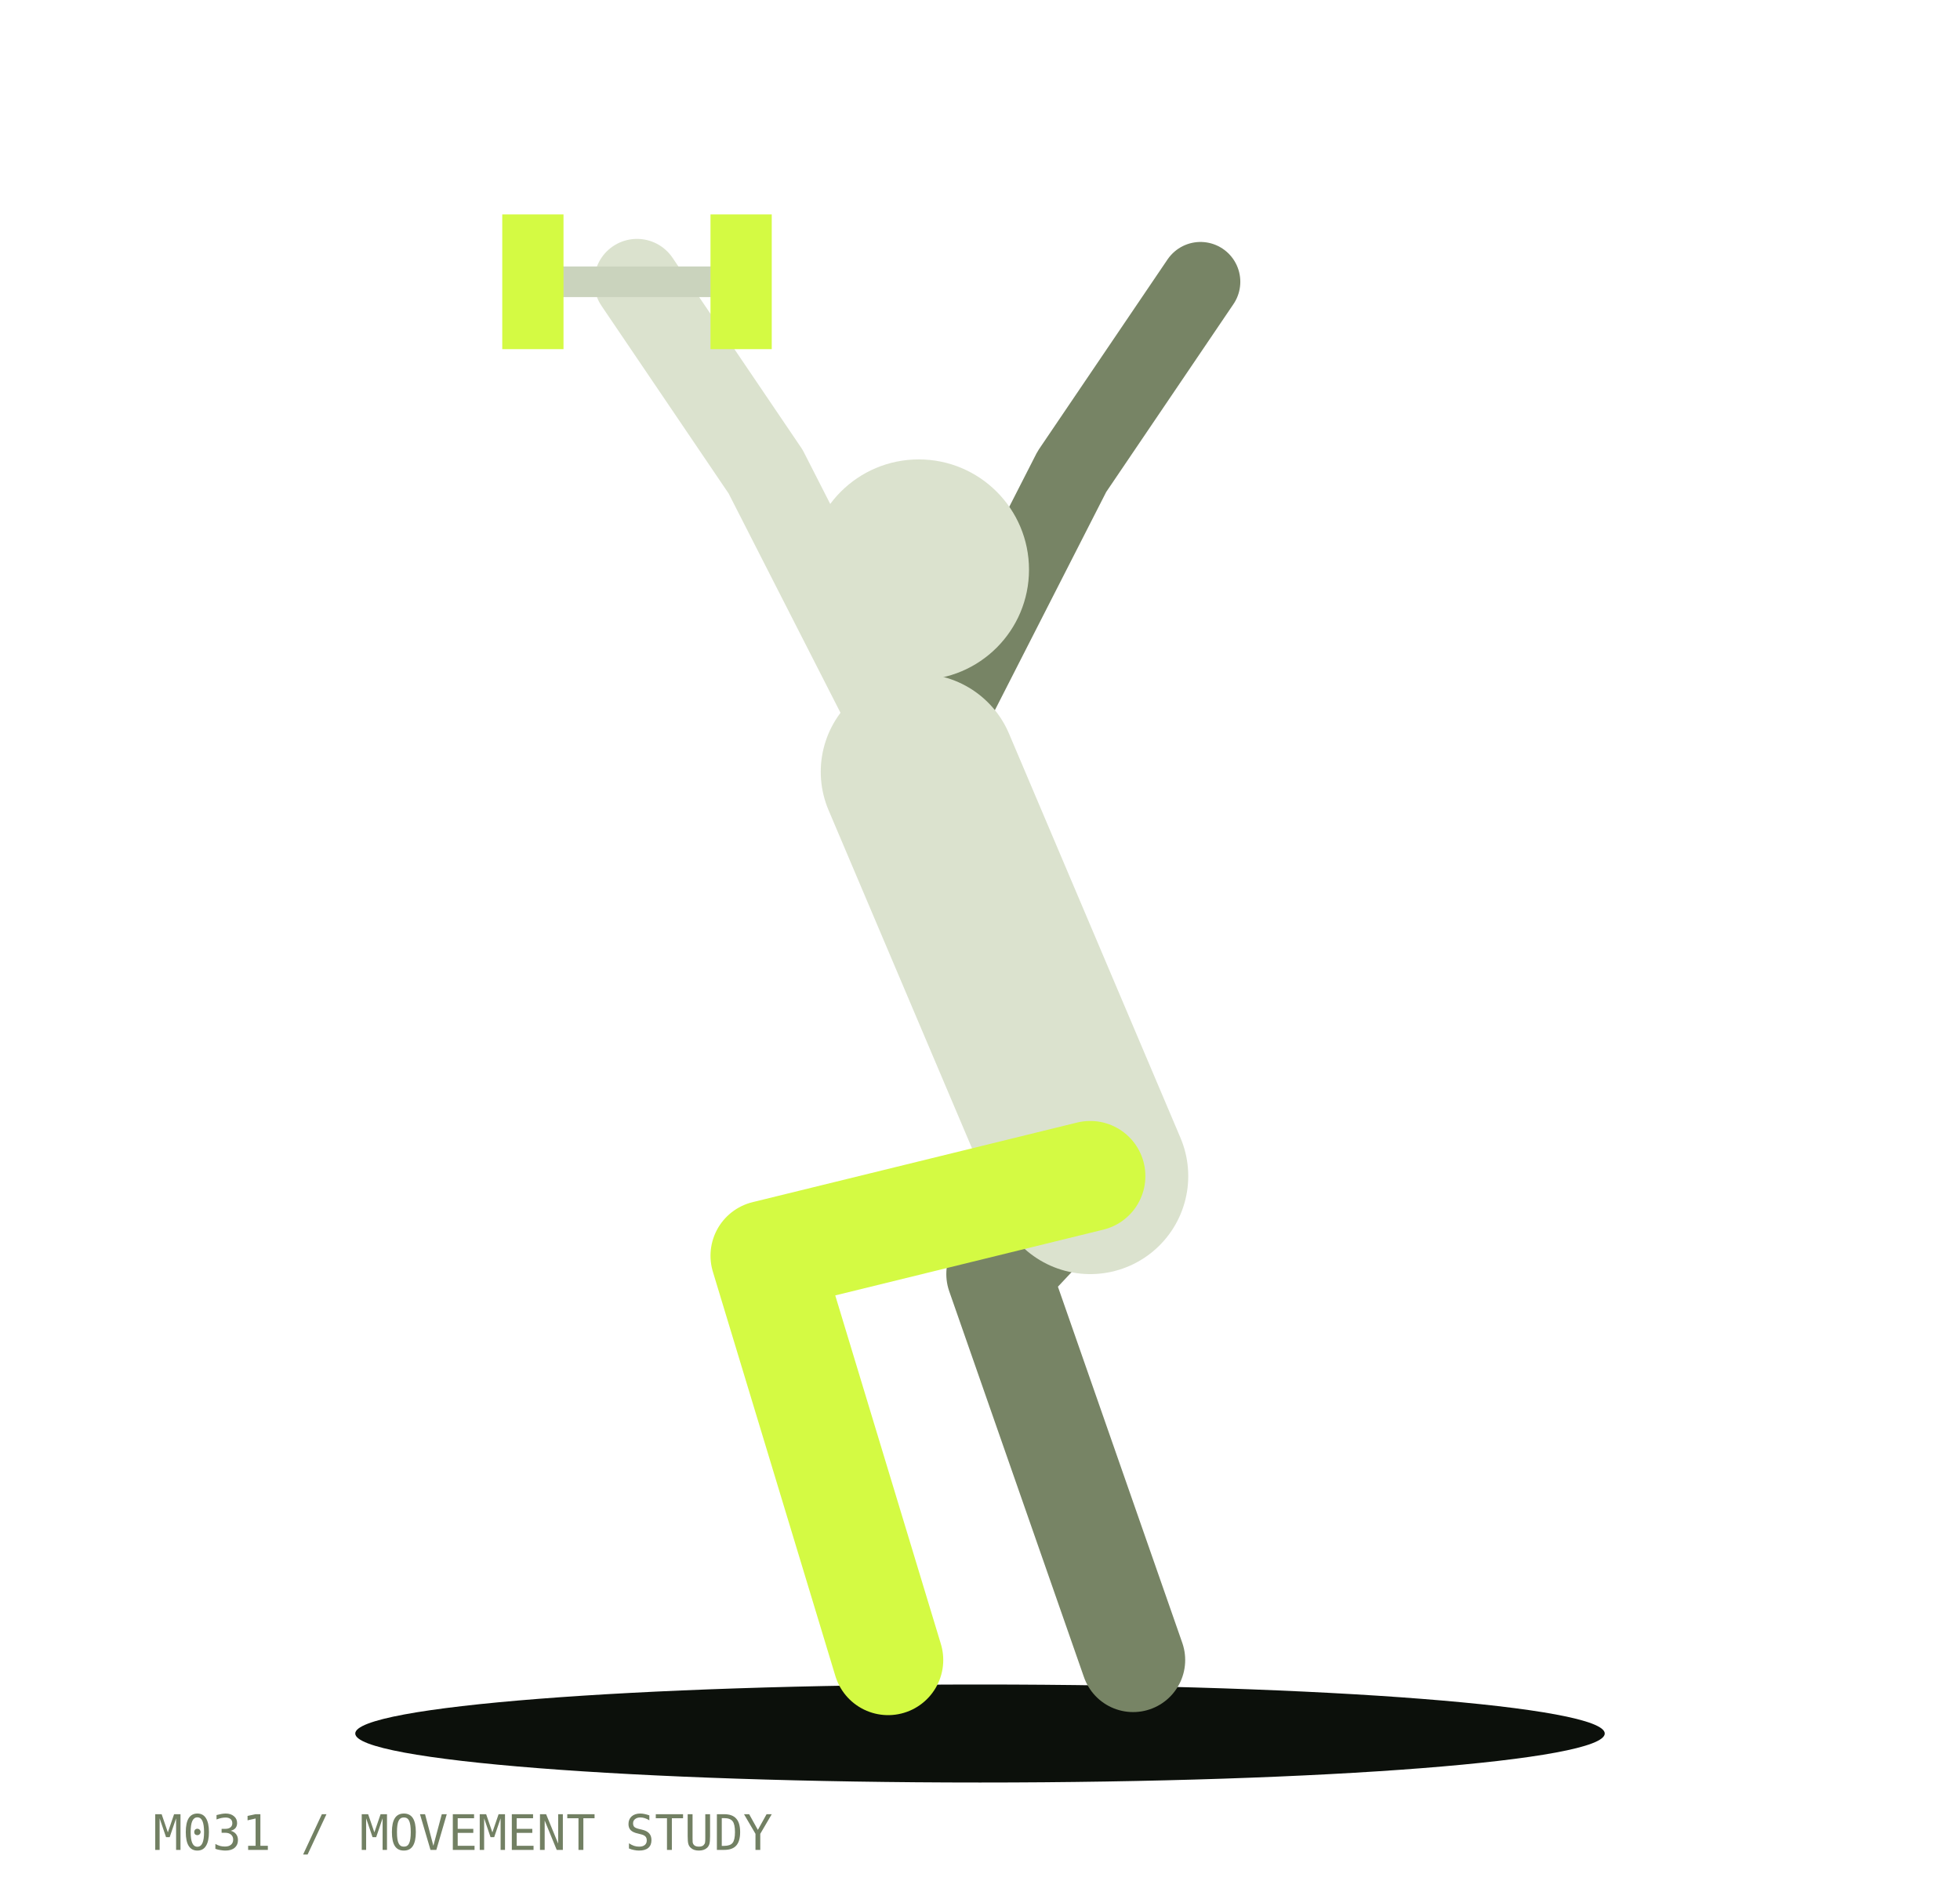
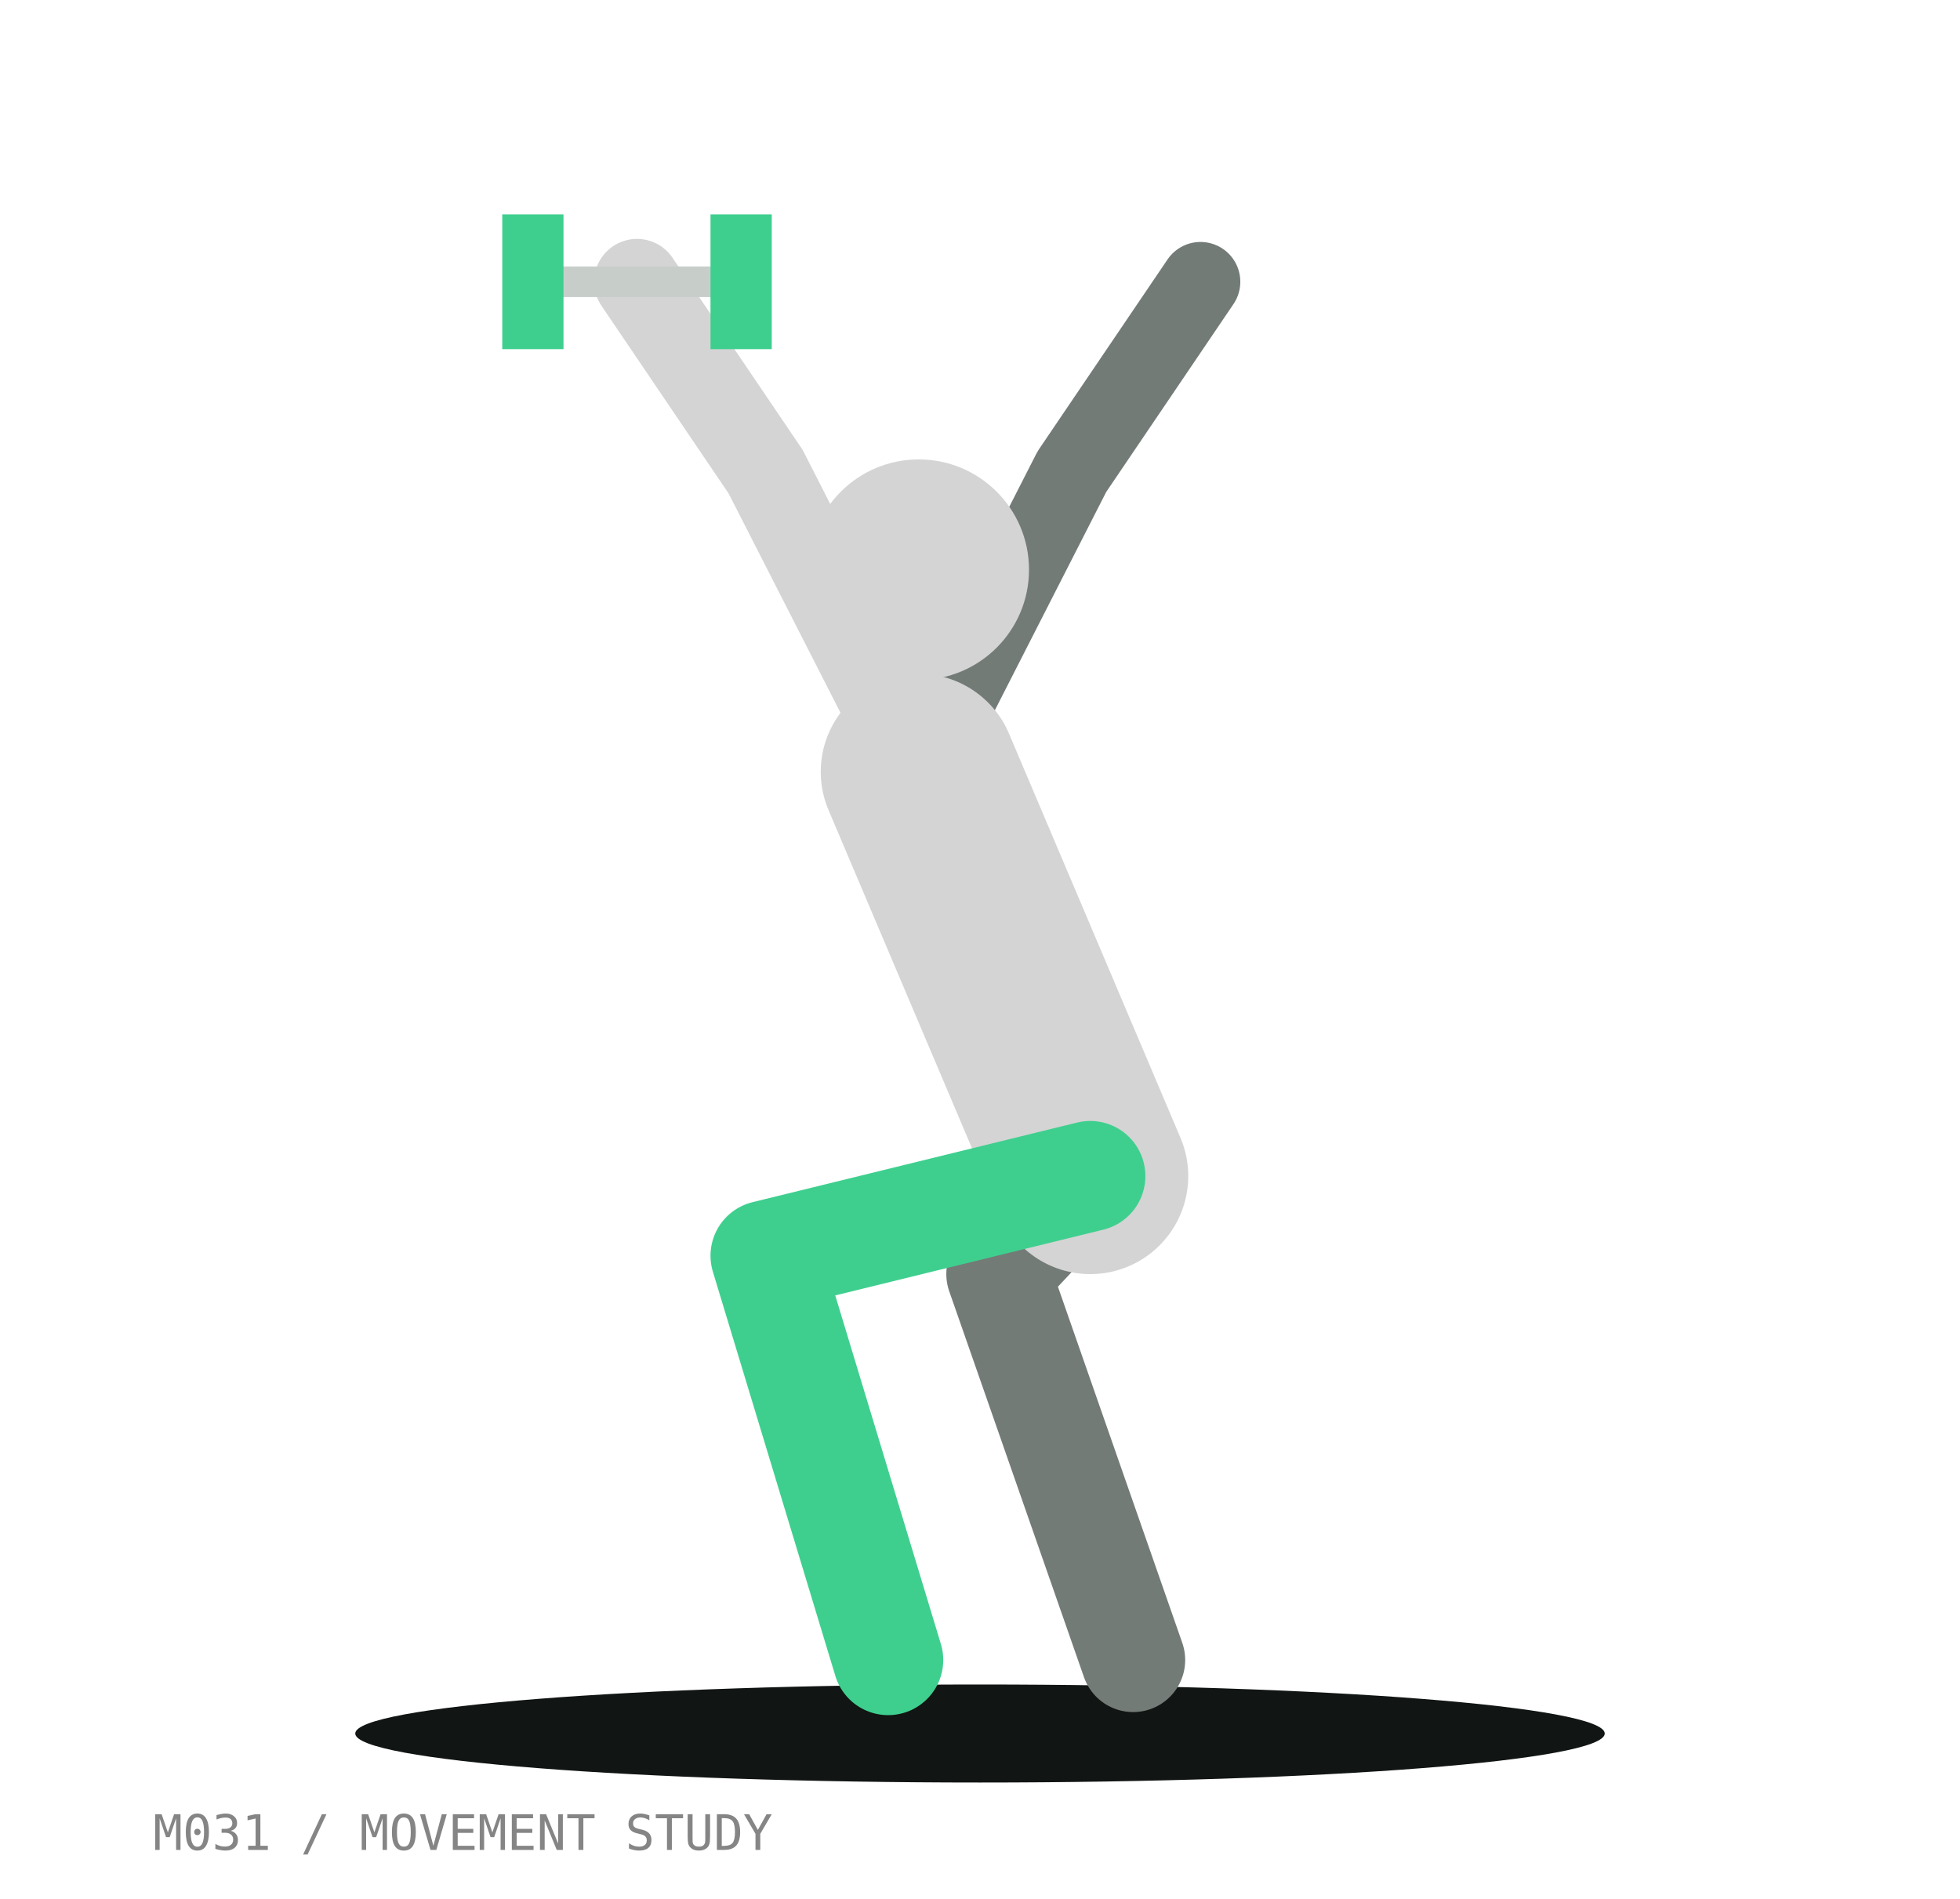
<svg xmlns="http://www.w3.org/2000/svg" viewBox="0 0 320 310">
-   <ellipse cx="160" cy="283" rx="102" ry="8" fill="#0c100b" />
+   <ellipse cx="160" cy="283" rx="102" ry="8" fill="#111513" />
  <g fill="none" stroke-linecap="round" stroke-linejoin="round">
-     <path d="M178 192 L163 208 L185 271" stroke="#778465" stroke-width="17" />
-     <path d="M150 126 L175 77 L196 46" stroke="#778465" stroke-width="13" />
-     <path d="M150 126 L178 192" stroke="#dbe2ce" stroke-width="32" />
-     <path d="M178 192 L125 205 L145 271" stroke="#d4fa43" stroke-width="18" />
-     <path d="M150 126 L125 77 L104 46" stroke="#dbe2ce" stroke-width="14" />
+     <path d="M178 192 L163 208 L185 271" stroke="#737b77" stroke-width="17" />
+     <path d="M150 126 L175 77 L196 46" stroke="#737b77" stroke-width="13" />
+     <path d="M150 126 L178 192" stroke="#d4d4d4" stroke-width="32" />
+     <path d="M178 192 L125 205 L145 271" stroke="#3ecf8e" stroke-width="18" />
+     <path d="M150 126 L125 77 L104 46" stroke="#d4d4d4" stroke-width="14" />
  </g>
-   <circle cx="150" cy="93" r="18" fill="#dbe2ce" />
-   <path d="M88 46h32" stroke="#cad3bd" stroke-width="5" />
-   <path d="M87 35v22M121 35v22" stroke="#d4fa43" stroke-width="10" />
-   <text x="25" y="302" fill="#728063" font-size="8" font-family="monospace">M031 / MOVEMENT STUDY</text>
+   <circle cx="150" cy="93" r="18" fill="#d4d4d4" />
+   <path d="M88 46h32" stroke="#c7ceca" stroke-width="5" />
+   <path d="M87 35v22M121 35v22" stroke="#3ecf8e" stroke-width="10" />
+   <text x="25" y="302" fill="#858585" font-size="8" font-family="monospace">M031 / MOVEMENT STUDY</text>
</svg>
